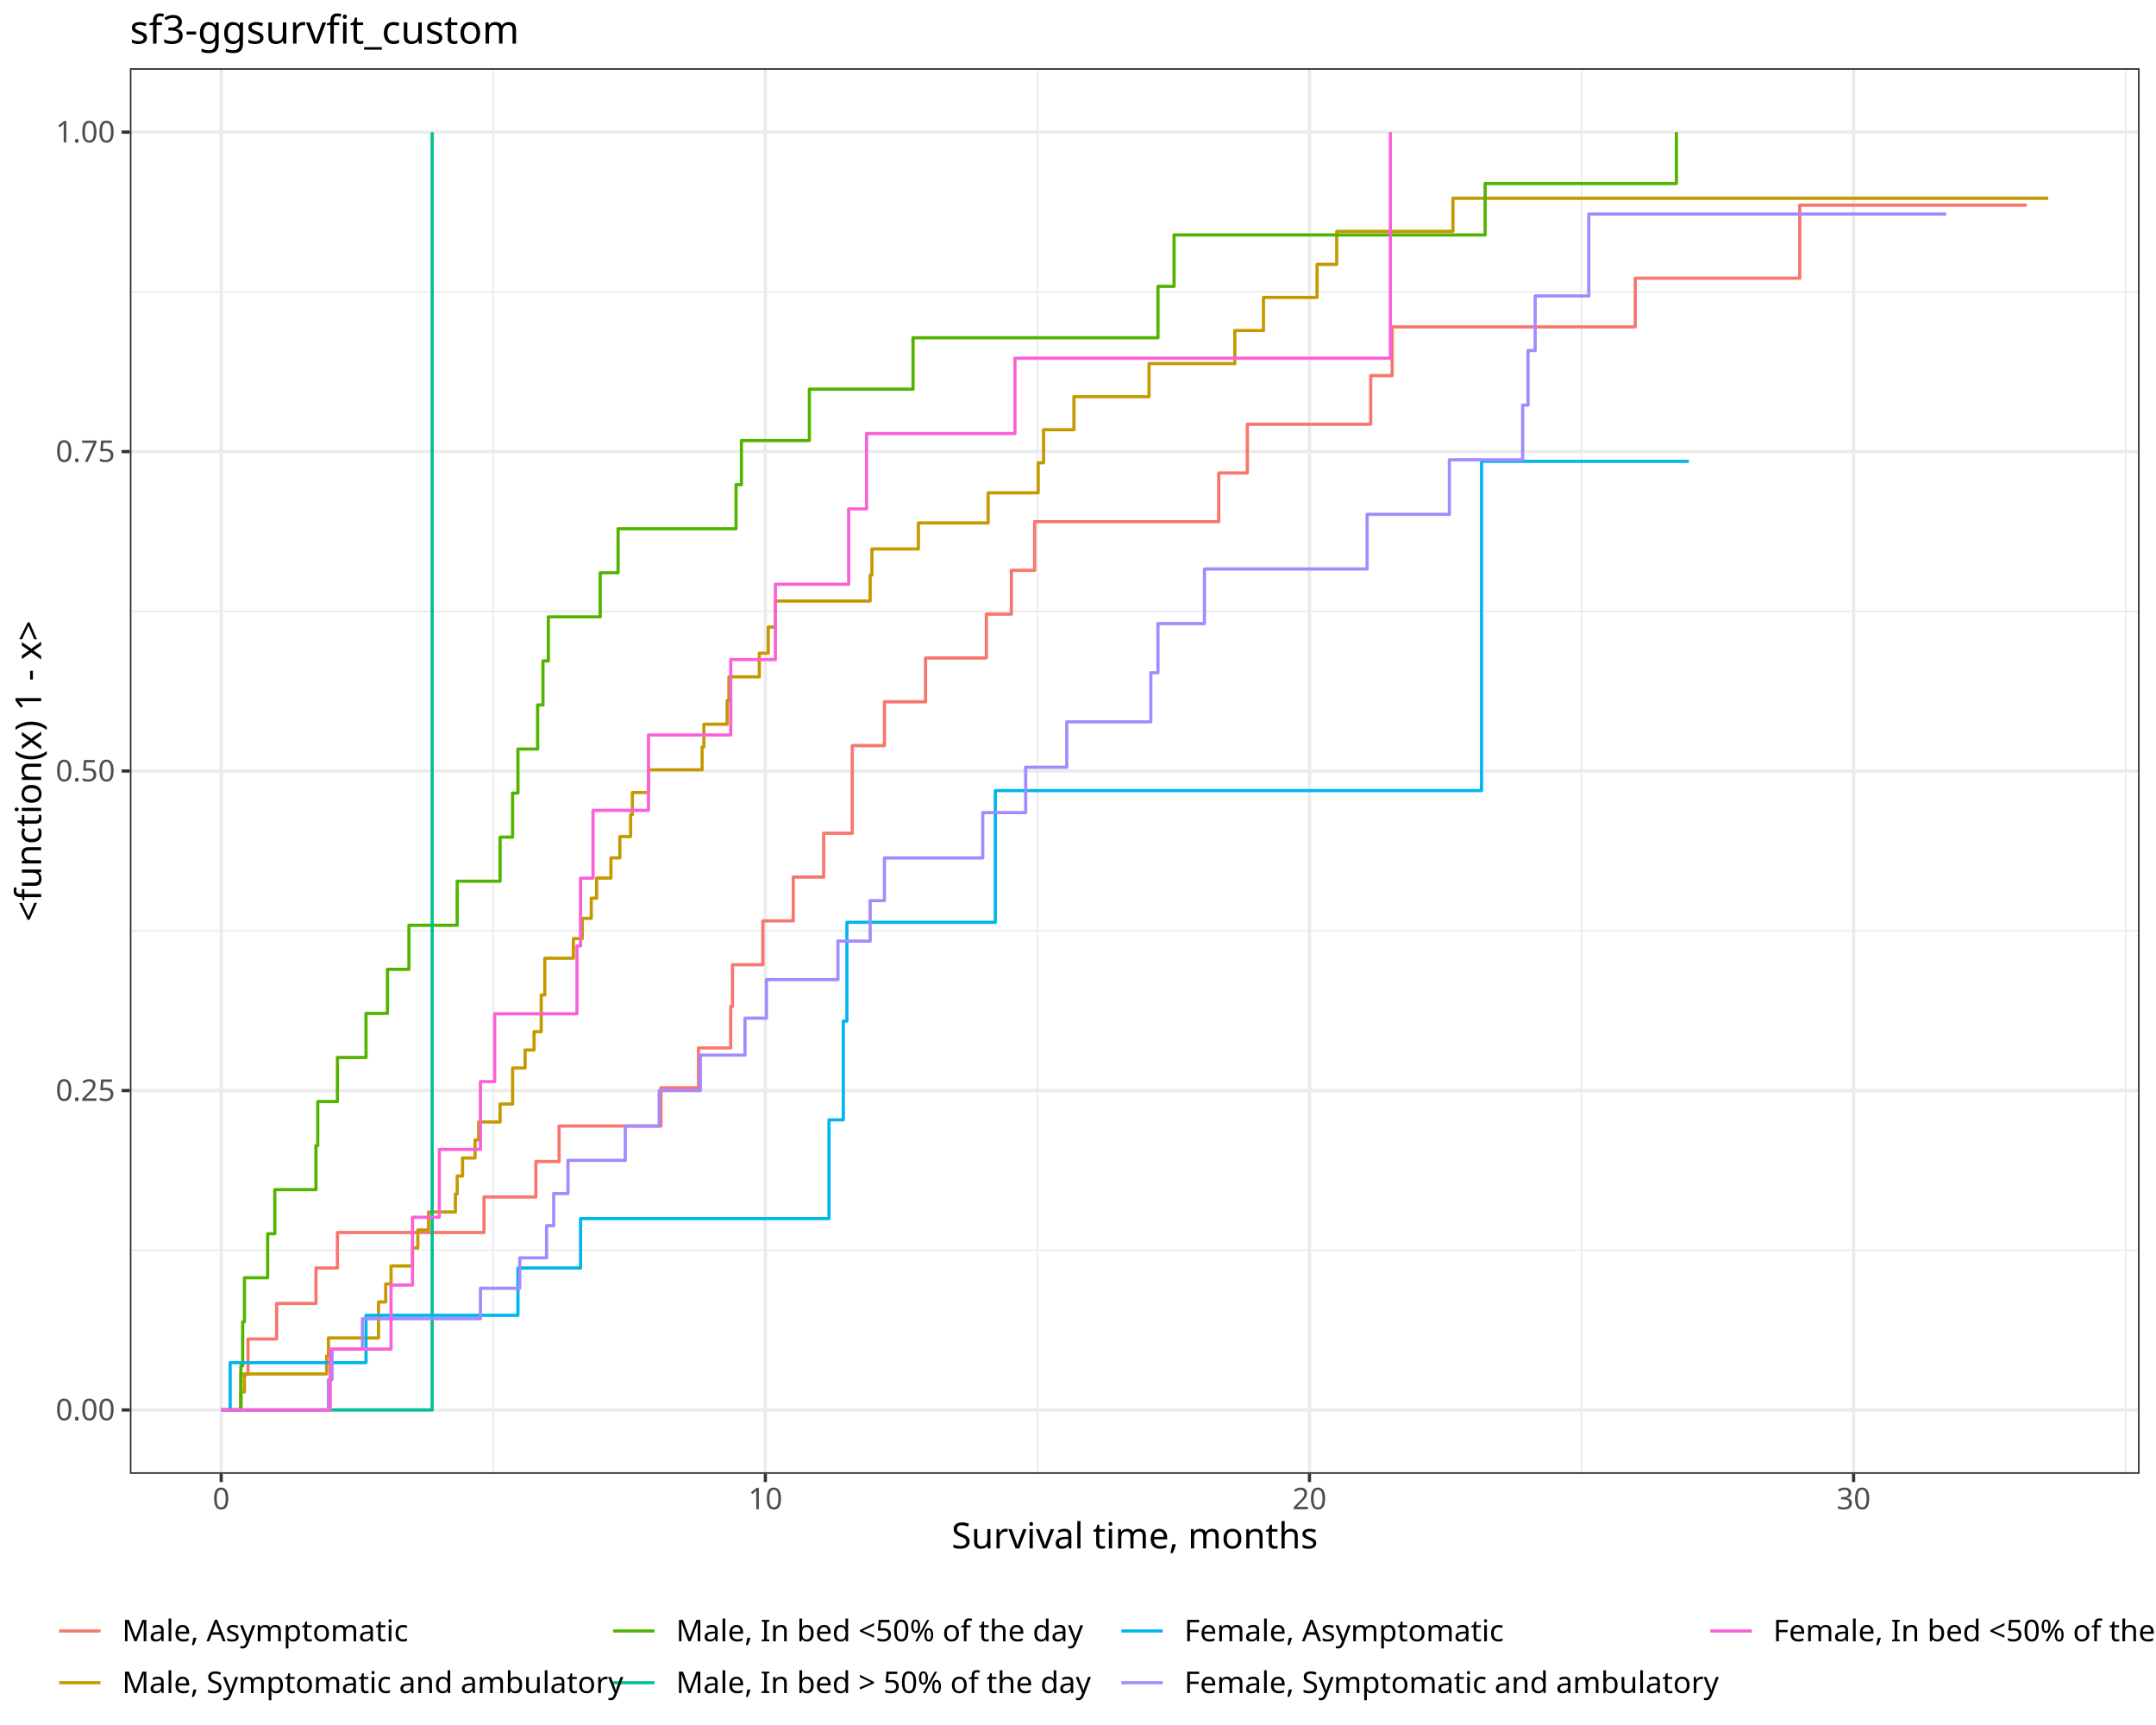
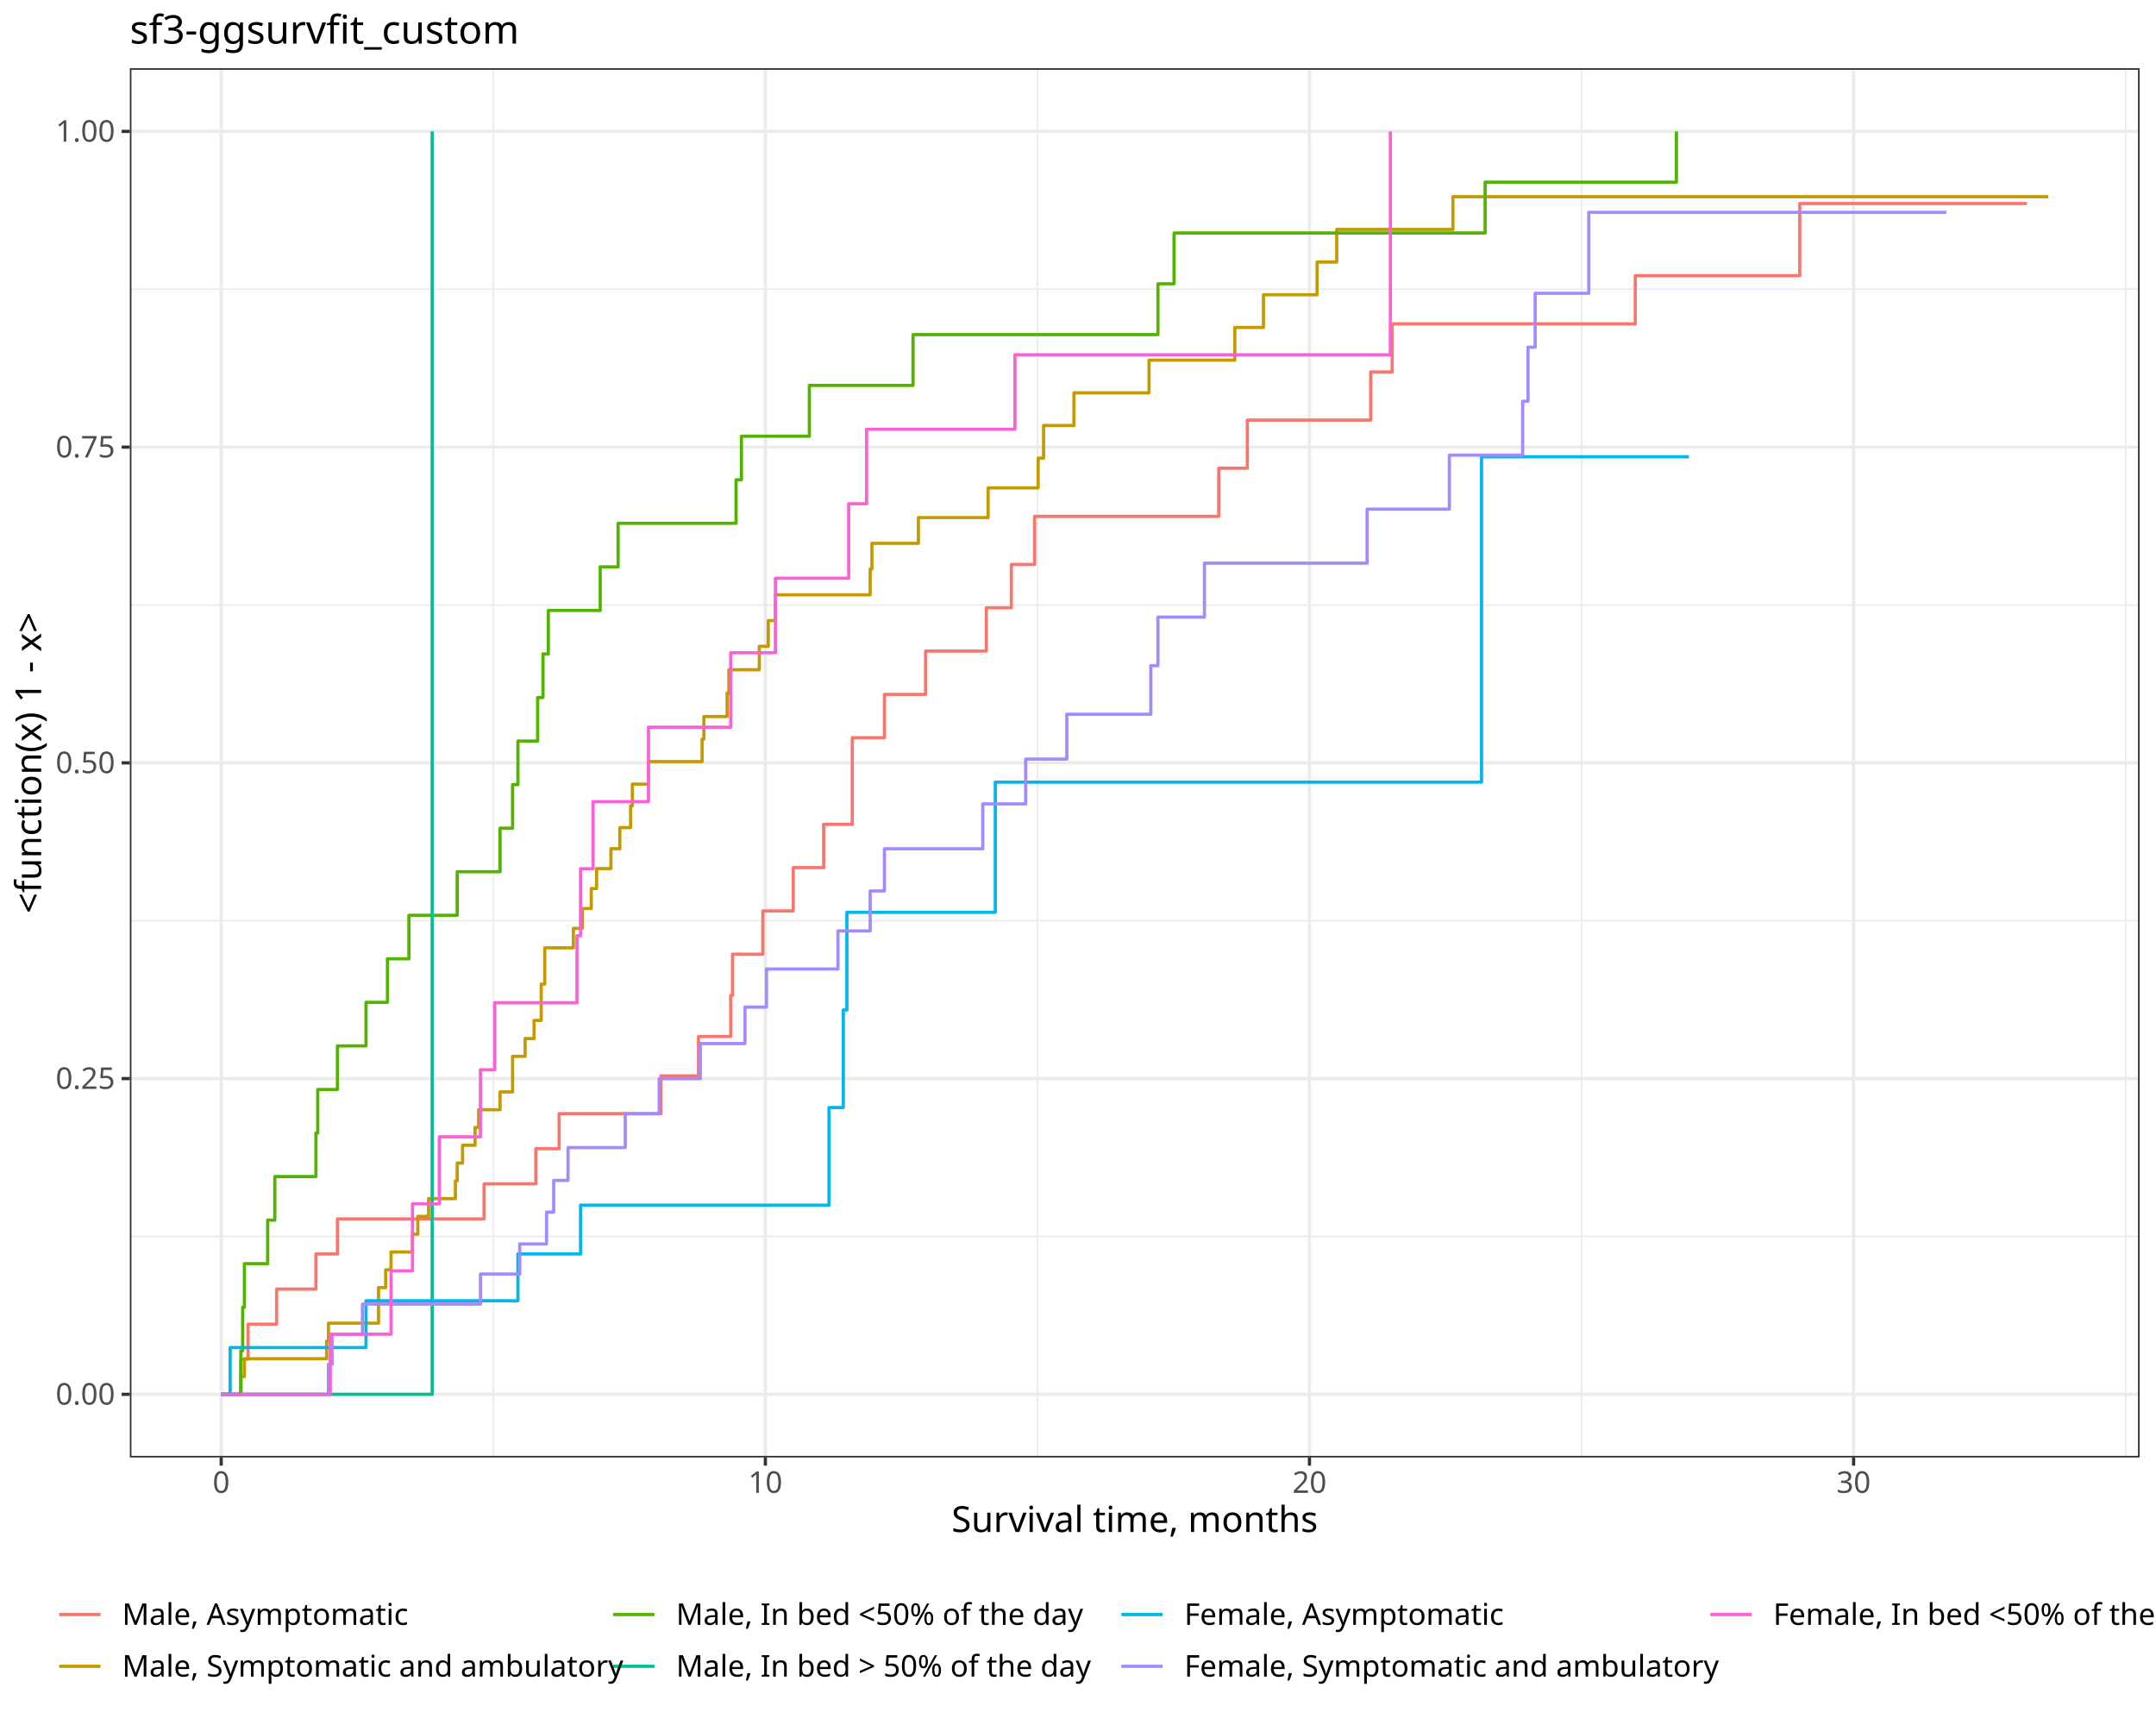
<svg xmlns="http://www.w3.org/2000/svg" class="svglite" data-engine-version="2.0" width="720.00pt" height="576.00pt" viewBox="0 0 720.00 576.00">
  <defs>
    <style type="text/css">
    .svglite line, .svglite polyline, .svglite polygon, .svglite path, .svglite rect, .svglite circle {
      fill: none;
      stroke: #000000;
      stroke-linecap: round;
      stroke-linejoin: round;
      stroke-miterlimit: 10.00;
    }
  </style>
  </defs>
  <rect width="100%" height="100%" style="stroke: none; fill: #FFFFFF;" />
  <defs>
    <clipPath id="cpMC4wMHw3MjAuMDB8MC4wMHw1NzYuMDA=">
      <rect x="0.00" y="0.00" width="720.00" height="576.00" />
    </clipPath>
  </defs>
  <g clip-path="url(#cpMC4wMHw3MjAuMDB8MC4wMHw1NzYuMDA=)">
    <rect x="0.00" y="0.00" width="720.00" height="576.00" style="stroke-width: 1.07; stroke: #FFFFFF; fill: #FFFFFF;" />
  </g>
  <defs>
-     <clipPath id="cpNDMuMzZ8NzE0LjUyfDIyLjc4fDQ5Mi4xNA==">
-       <rect x="43.36" y="22.78" width="671.16" height="469.36" />
+     <clipPath id="cpNDMuMzZ8NzE0LjUyfDIyLjc4fDQ4Ni42Ng==">
+       <rect x="43.36" y="22.78" width="671.16" height="463.88" />
    </clipPath>
  </defs>
-   <g clip-path="url(#cpNDMuMzZ8NzE0LjUyfDIyLjc4fDQ5Mi4xNA==)">
-     <rect x="43.36" y="22.78" width="671.16" height="469.36" style="stroke-width: 1.07; stroke: none; fill: #FFFFFF;" />
-     <polyline points="43.36,417.47 714.52,417.47 " style="stroke-width: 0.53; stroke: #EBEBEB; stroke-linecap: butt;" />
-     <polyline points="43.36,310.80 714.52,310.80 " style="stroke-width: 0.53; stroke: #EBEBEB; stroke-linecap: butt;" />
-     <polyline points="43.36,204.13 714.52,204.13 " style="stroke-width: 0.53; stroke: #EBEBEB; stroke-linecap: butt;" />
-     <polyline points="43.36,97.45 714.52,97.45 " style="stroke-width: 0.53; stroke: #EBEBEB; stroke-linecap: butt;" />
-     <polyline points="164.73,492.14 164.73,22.78 " style="stroke-width: 0.53; stroke: #EBEBEB; stroke-linecap: butt;" />
-     <polyline points="346.44,492.14 346.44,22.78 " style="stroke-width: 0.53; stroke: #EBEBEB; stroke-linecap: butt;" />
-     <polyline points="528.16,492.14 528.16,22.78 " style="stroke-width: 0.53; stroke: #EBEBEB; stroke-linecap: butt;" />
-     <polyline points="709.87,492.14 709.87,22.78 " style="stroke-width: 0.53; stroke: #EBEBEB; stroke-linecap: butt;" />
-     <polyline points="43.36,470.81 714.52,470.81 " style="stroke-width: 1.07; stroke: #EBEBEB; stroke-linecap: butt;" />
-     <polyline points="43.36,364.14 714.52,364.14 " style="stroke-width: 1.07; stroke: #EBEBEB; stroke-linecap: butt;" />
-     <polyline points="43.36,257.46 714.52,257.46 " style="stroke-width: 1.07; stroke: #EBEBEB; stroke-linecap: butt;" />
-     <polyline points="43.36,150.79 714.52,150.79 " style="stroke-width: 1.07; stroke: #EBEBEB; stroke-linecap: butt;" />
-     <polyline points="43.36,44.12 714.52,44.12 " style="stroke-width: 1.07; stroke: #EBEBEB; stroke-linecap: butt;" />
-     <polyline points="73.87,492.14 73.87,22.78 " style="stroke-width: 1.07; stroke: #EBEBEB; stroke-linecap: butt;" />
-     <polyline points="255.59,492.14 255.59,22.78 " style="stroke-width: 1.07; stroke: #EBEBEB; stroke-linecap: butt;" />
-     <polyline points="437.30,492.14 437.30,22.78 " style="stroke-width: 1.07; stroke: #EBEBEB; stroke-linecap: butt;" />
-     <polyline points="619.01,492.14 619.01,22.78 " style="stroke-width: 1.07; stroke: #EBEBEB; stroke-linecap: butt;" />
-     <polyline points="73.87,470.81 80.44,470.81 80.44,458.96 82.83,458.96 82.83,447.10 92.38,447.10 92.38,435.25 105.51,435.25 105.51,423.40 112.68,423.40 112.68,411.55 161.63,411.55 161.63,399.69 178.94,399.69 178.94,387.84 186.71,387.84 186.71,375.99 187.90,375.99 187.90,375.99 208.20,375.99 208.20,375.99 220.74,375.99 220.74,363.22 228.50,363.22 228.50,363.22 233.27,363.22 233.27,349.93 243.42,349.93 243.42,349.93 244.02,349.93 244.02,336.03 244.62,336.03 244.62,322.13 252.97,322.13 252.97,322.13 254.76,322.13 254.76,307.50 264.91,307.50 264.91,292.86 275.06,292.86 275.06,278.23 284.62,278.23 284.62,248.97 295.36,248.97 295.36,234.33 309.09,234.33 309.09,219.70 329.39,219.70 329.39,205.07 337.75,205.07 337.75,190.44 338.94,190.44 338.94,190.44 345.51,190.44 345.51,174.18 407.00,174.18 407.00,157.92 416.55,157.92 416.55,141.67 457.75,141.67 457.75,125.41 464.91,125.41 464.91,109.15 546.10,109.15 546.10,92.89 575.36,92.89 575.36,92.89 601.03,92.89 601.03,68.50 676.85,68.50 676.85,68.50 " style="stroke-width: 1.07; stroke: #F8766D; stroke-linecap: butt;" />
-     <polyline points="73.87,470.81 80.44,470.81 80.44,464.80 81.63,464.80 81.63,458.79 109.09,458.79 109.09,452.78 109.69,452.78 109.69,446.77 126.41,446.77 126.41,434.75 128.80,434.75 128.80,428.74 130.59,428.74 130.59,422.73 137.75,422.73 137.75,416.72 139.54,416.72 139.54,410.71 143.12,410.71 143.12,404.70 152.08,404.70 152.08,398.69 152.68,398.69 152.68,392.68 154.47,392.68 154.47,386.67 158.65,386.67 158.65,380.66 159.84,380.66 159.84,374.65 167.00,374.65 167.00,368.64 171.18,368.64 171.18,356.62 175.36,356.62 175.36,350.61 177.75,350.61 177.75,350.61 178.35,350.61 178.35,344.48 180.74,344.48 180.74,332.22 181.93,332.22 181.93,319.96 184.32,319.96 184.32,319.96 186.11,319.96 186.11,319.96 190.88,319.96 190.88,319.96 191.48,319.96 191.48,313.40 194.47,313.40 194.47,306.66 197.45,306.66 197.45,299.93 199.24,299.93 199.24,293.20 204.02,293.20 204.02,286.47 205.81,286.47 205.81,286.47 206.41,286.47 206.41,286.47 207.00,286.47 207.00,279.34 208.20,279.34 208.20,279.34 210.59,279.34 210.59,271.99 211.18,271.99 211.18,264.64 215.36,264.64 215.36,264.64 216.56,264.64 216.56,257.04 234.47,257.04 234.47,249.43 235.06,249.43 235.06,241.83 240.44,241.83 240.44,241.83 242.82,241.83 242.82,233.92 243.42,233.92 243.42,226.01 253.57,226.01 253.57,218.10 254.76,218.10 254.76,218.10 256.56,218.10 256.56,209.40 258.94,209.40 258.94,200.70 290.59,200.70 290.59,192.00 291.18,192.00 291.18,183.31 306.70,183.31 306.70,174.61 315.06,174.61 315.06,174.61 320.44,174.61 320.44,174.61 329.99,174.61 329.99,164.57 346.70,164.57 346.70,154.53 347.30,154.53 347.30,154.53 348.50,154.53 348.50,143.49 358.64,143.49 358.64,132.45 383.72,132.45 383.72,121.41 412.37,121.41 412.37,110.37 421.93,110.37 421.93,99.32 439.84,99.32 439.84,88.28 446.40,88.28 446.40,77.24 485.21,77.24 485.21,66.20 555.06,66.20 555.06,66.20 684.01,66.20 684.01,66.20 " style="stroke-width: 1.07; stroke: #C49A00; stroke-linecap: butt;" />
-     <polyline points="73.87,470.81 80.44,470.81 80.44,456.10 81.04,456.10 81.04,441.38 81.63,441.38 81.63,426.67 89.39,426.67 89.39,411.95 91.78,411.95 91.78,397.24 105.51,397.24 105.51,382.53 106.11,382.53 106.11,367.81 112.68,367.81 112.68,353.10 122.23,353.10 122.23,338.39 129.39,338.39 129.39,323.67 136.56,323.67 136.56,308.96 152.68,308.96 152.68,294.25 167.00,294.25 167.00,279.53 171.18,279.53 171.18,264.82 172.97,264.82 172.97,250.11 179.54,250.11 179.54,235.39 181.33,235.39 181.33,220.68 183.12,220.68 183.12,205.97 200.44,205.97 200.44,191.25 206.41,191.25 206.41,176.54 245.81,176.54 245.81,161.83 247.60,161.83 247.60,147.11 248.20,147.11 248.20,147.11 270.29,147.11 270.29,129.95 304.91,129.95 304.91,112.78 386.70,112.78 386.70,95.62 392.08,95.62 392.08,78.45 495.96,78.45 495.96,61.28 559.84,61.28 559.84,44.12 " style="stroke-width: 1.07; stroke: #53B400; stroke-linecap: butt;" />
-     <polyline points="73.87,470.81 144.32,470.81 144.32,44.12 " style="stroke-width: 1.07; stroke: #00C094; stroke-linecap: butt;" />
-     <polyline points="73.87,470.81 76.86,470.81 76.86,455.01 122.23,455.01 122.23,439.20 172.97,439.20 172.97,423.40 178.35,423.40 178.35,423.40 193.87,423.40 193.87,406.91 194.47,406.91 194.47,406.91 207.60,406.91 207.60,406.91 214.17,406.91 214.17,406.91 217.15,406.91 217.15,406.91 224.32,406.91 224.32,406.91 232.68,406.91 232.68,406.91 234.47,406.91 234.47,406.91 238.65,406.91 238.65,406.91 248.20,406.91 248.20,406.91 261.93,406.91 261.93,406.91 272.08,406.91 272.08,406.91 276.85,406.91 276.85,373.93 281.63,373.93 281.63,340.95 282.82,340.95 282.82,307.97 301.93,307.97 301.93,307.97 303.12,307.97 303.12,307.97 332.38,307.97 332.38,263.99 398.05,263.99 398.05,263.99 407.60,263.99 407.60,263.99 424.91,263.99 424.91,263.99 494.76,263.99 494.76,154.05 564.01,154.05 564.01,154.05 " style="stroke-width: 1.07; stroke: #00B6EB; stroke-linecap: butt;" />
-     <polyline points="73.87,470.81 109.69,470.81 109.69,460.65 110.89,460.65 110.89,450.49 121.04,450.49 121.04,440.33 160.44,440.33 160.44,430.17 173.57,430.17 173.57,420.01 177.15,420.01 177.15,420.01 179.54,420.01 179.54,420.01 182.53,420.01 182.53,409.27 184.91,409.27 184.91,398.53 188.50,398.53 188.50,398.53 189.69,398.53 189.69,387.46 195.06,387.46 195.06,387.46 208.80,387.46 208.80,376.01 218.94,376.01 218.94,376.01 220.14,376.01 220.14,364.16 233.87,364.16 233.87,352.31 236.26,352.31 236.26,352.31 248.79,352.31 248.79,339.98 250.59,339.98 250.59,339.98 255.96,339.98 255.96,327.11 279.84,327.11 279.84,314.25 286.41,314.25 286.41,314.25 290.59,314.25 290.59,300.74 291.18,300.74 291.18,300.74 295.36,300.74 295.36,286.49 298.35,286.49 298.35,286.49 328.20,286.49 328.20,271.34 342.52,271.34 342.52,256.19 356.26,256.19 356.26,241.04 378.94,241.04 378.94,241.04 384.32,241.04 384.32,224.63 386.70,224.63 386.70,208.22 389.69,208.22 389.69,208.22 402.23,208.22 402.23,189.99 456.55,189.99 456.55,171.75 484.02,171.75 484.02,153.52 508.49,153.52 508.49,135.29 510.28,135.29 510.28,117.05 512.67,117.05 512.67,98.82 515.66,98.82 515.66,98.82 530.58,98.82 530.58,71.47 649.98,71.47 649.98,71.47 " style="stroke-width: 1.07; stroke: #A58AFF; stroke-linecap: butt;" />
-     <polyline points="73.87,470.81 110.29,470.81 110.29,450.49 128.80,450.49 128.80,450.49 130.59,450.49 130.59,429.10 136.56,429.10 136.56,429.10 137.75,429.10 137.75,406.46 146.71,406.46 146.71,383.81 160.44,383.81 160.44,361.16 165.21,361.16 165.21,338.52 192.68,338.52 192.68,315.87 193.87,315.87 193.87,293.23 198.05,293.23 198.05,270.58 199.84,270.58 199.84,270.58 216.56,270.58 216.56,245.42 244.02,245.42 244.02,220.25 258.94,220.25 258.94,195.09 283.42,195.09 283.42,169.93 289.39,169.93 289.39,144.77 338.94,144.77 338.94,119.61 378.94,119.61 378.94,119.61 402.82,119.61 402.82,119.61 464.31,119.61 464.31,44.12 " style="stroke-width: 1.07; stroke: #FB61D7; stroke-linecap: butt;" />
-     <rect x="43.36" y="22.78" width="671.16" height="469.36" style="stroke-width: 1.07; stroke: #333333;" />
+   <g clip-path="url(#cpNDMuMzZ8NzE0LjUyfDIyLjc4fDQ4Ni42Ng==)">
+     <rect x="43.36" y="22.78" width="671.16" height="463.88" style="stroke-width: 1.07; stroke: none; fill: #FFFFFF;" />
+     <polyline points="43.36,412.86 714.52,412.86 " style="stroke-width: 0.53; stroke: #EBEBEB; stroke-linecap: butt;" />
+     <polyline points="43.36,307.44 714.52,307.44 " style="stroke-width: 0.53; stroke: #EBEBEB; stroke-linecap: butt;" />
+     <polyline points="43.36,202.01 714.52,202.01 " style="stroke-width: 0.53; stroke: #EBEBEB; stroke-linecap: butt;" />
+     <polyline points="43.36,96.58 714.52,96.58 " style="stroke-width: 0.53; stroke: #EBEBEB; stroke-linecap: butt;" />
+     <polyline points="164.73,486.66 164.73,22.78 " style="stroke-width: 0.53; stroke: #EBEBEB; stroke-linecap: butt;" />
+     <polyline points="346.44,486.66 346.44,22.78 " style="stroke-width: 0.53; stroke: #EBEBEB; stroke-linecap: butt;" />
+     <polyline points="528.16,486.66 528.16,22.78 " style="stroke-width: 0.53; stroke: #EBEBEB; stroke-linecap: butt;" />
+     <polyline points="709.87,486.66 709.87,22.78 " style="stroke-width: 0.53; stroke: #EBEBEB; stroke-linecap: butt;" />
+     <polyline points="43.36,465.58 714.52,465.58 " style="stroke-width: 1.07; stroke: #EBEBEB; stroke-linecap: butt;" />
+     <polyline points="43.36,360.15 714.52,360.15 " style="stroke-width: 1.07; stroke: #EBEBEB; stroke-linecap: butt;" />
+     <polyline points="43.36,254.72 714.52,254.72 " style="stroke-width: 1.07; stroke: #EBEBEB; stroke-linecap: butt;" />
+     <polyline points="43.36,149.30 714.52,149.30 " style="stroke-width: 1.07; stroke: #EBEBEB; stroke-linecap: butt;" />
+     <polyline points="43.36,43.87 714.52,43.87 " style="stroke-width: 1.07; stroke: #EBEBEB; stroke-linecap: butt;" />
+     <polyline points="73.87,486.66 73.87,22.78 " style="stroke-width: 1.07; stroke: #EBEBEB; stroke-linecap: butt;" />
+     <polyline points="255.59,486.66 255.59,22.78 " style="stroke-width: 1.07; stroke: #EBEBEB; stroke-linecap: butt;" />
+     <polyline points="437.30,486.66 437.30,22.78 " style="stroke-width: 1.07; stroke: #EBEBEB; stroke-linecap: butt;" />
+     <polyline points="619.01,486.66 619.01,22.78 " style="stroke-width: 1.07; stroke: #EBEBEB; stroke-linecap: butt;" />
+     <polyline points="73.87,465.58 80.44,465.58 80.44,453.86 82.83,453.86 82.83,442.15 92.38,442.15 92.38,430.44 105.51,430.44 105.51,418.72 112.68,418.72 112.68,407.01 161.63,407.01 161.63,395.29 178.94,395.29 178.94,383.58 186.71,383.58 186.71,371.87 187.90,371.87 187.90,371.87 208.20,371.87 208.20,371.87 220.74,371.87 220.74,359.25 228.50,359.25 228.50,359.25 233.27,359.25 233.27,346.11 243.42,346.11 243.42,346.11 244.02,346.11 244.02,332.37 244.62,332.37 244.62,318.63 252.97,318.63 252.97,318.63 254.76,318.63 254.76,304.17 264.91,304.17 264.91,289.71 275.06,289.71 275.06,275.25 284.62,275.25 284.62,246.33 295.36,246.33 295.36,231.87 309.09,231.87 309.09,217.40 329.39,217.40 329.39,202.94 337.75,202.94 337.75,188.48 338.94,188.48 338.94,188.48 345.51,188.48 345.51,172.41 407.00,172.41 407.00,156.35 416.55,156.35 416.55,140.28 457.75,140.28 457.75,124.21 464.91,124.21 464.91,108.14 546.10,108.14 546.10,92.07 575.36,92.07 575.36,92.07 601.03,92.07 601.03,67.97 676.85,67.97 676.85,67.97 " style="stroke-width: 1.07; stroke: #F8766D; stroke-linecap: butt;" />
+     <polyline points="73.87,465.58 80.44,465.58 80.44,459.64 81.63,459.64 81.63,453.70 109.09,453.70 109.09,447.76 109.69,447.76 109.69,441.82 126.41,441.82 126.41,429.94 128.80,429.94 128.80,424.00 130.59,424.00 130.59,418.06 137.75,418.06 137.75,412.12 139.54,412.12 139.54,406.18 143.12,406.18 143.12,400.24 152.08,400.24 152.08,394.30 152.68,394.30 152.68,388.36 154.47,388.36 154.47,382.42 158.65,382.42 158.65,376.48 159.84,376.48 159.84,370.55 167.00,370.55 167.00,364.61 171.18,364.61 171.18,352.73 175.36,352.73 175.36,346.79 177.75,346.79 177.75,346.79 178.35,346.79 178.35,340.73 180.74,340.73 180.74,328.61 181.93,328.61 181.93,316.50 184.32,316.50 184.32,316.50 186.11,316.50 186.11,316.50 190.88,316.50 190.88,316.50 191.48,316.50 191.48,310.00 194.47,310.00 194.47,303.35 197.45,303.35 197.45,296.70 199.24,296.70 199.24,290.04 204.02,290.04 204.02,283.39 205.81,283.39 205.81,283.39 206.41,283.39 206.41,283.39 207.00,283.39 207.00,276.35 208.20,276.35 208.20,276.35 210.59,276.35 210.59,269.08 211.18,269.08 211.18,261.82 215.36,261.82 215.36,261.82 216.56,261.82 216.56,254.30 234.47,254.30 234.47,246.79 235.06,246.79 235.06,239.27 240.44,239.27 240.44,239.27 242.82,239.27 242.82,231.45 243.42,231.45 243.42,223.64 253.57,223.64 253.57,215.82 254.76,215.82 254.76,215.82 256.56,215.82 256.56,207.22 258.94,207.22 258.94,198.63 290.59,198.63 290.59,190.03 291.18,190.03 291.18,181.43 306.70,181.43 306.70,172.83 315.06,172.83 315.06,172.83 320.44,172.83 320.44,172.83 329.99,172.83 329.99,162.91 346.70,162.91 346.70,152.99 347.30,152.99 347.30,152.99 348.50,152.99 348.50,142.08 358.64,142.08 358.64,131.17 383.72,131.17 383.72,120.26 412.37,120.26 412.37,109.34 421.93,109.34 421.93,98.43 439.84,98.43 439.84,87.52 446.40,87.52 446.40,76.61 485.21,76.61 485.21,65.69 555.06,65.69 555.06,65.69 684.01,65.69 684.01,65.69 " style="stroke-width: 1.07; stroke: #C49A00; stroke-linecap: butt;" />
+     <polyline points="73.87,465.58 80.44,465.58 80.44,451.04 81.04,451.04 81.04,436.50 81.63,436.50 81.63,421.95 89.39,421.95 89.39,407.41 91.78,407.41 91.78,392.87 105.51,392.87 105.51,378.33 106.11,378.33 106.11,363.79 112.68,363.79 112.68,349.24 122.23,349.24 122.23,334.70 129.39,334.70 129.39,320.16 136.56,320.16 136.56,305.62 152.68,305.62 152.68,291.08 167.00,291.08 167.00,276.54 171.18,276.54 171.18,261.99 172.97,261.99 172.97,247.45 179.54,247.45 179.54,232.91 181.33,232.91 181.33,218.37 183.12,218.37 183.12,203.83 200.44,203.83 200.44,189.29 206.41,189.29 206.41,174.74 245.81,174.74 245.81,160.20 247.60,160.20 247.60,145.66 248.20,145.66 248.20,145.66 270.29,145.66 270.29,128.70 304.91,128.70 304.91,111.73 386.70,111.73 386.70,94.76 392.08,94.76 392.08,77.80 495.96,77.80 495.96,60.83 559.84,60.83 559.84,43.87 " style="stroke-width: 1.07; stroke: #53B400; stroke-linecap: butt;" />
+     <polyline points="73.87,465.58 144.32,465.58 144.32,43.87 " style="stroke-width: 1.07; stroke: #00C094; stroke-linecap: butt;" />
+     <polyline points="73.87,465.58 76.86,465.58 76.86,449.96 122.23,449.96 122.23,434.34 172.97,434.34 172.97,418.72 178.35,418.72 178.35,418.72 193.87,418.72 193.87,402.42 194.47,402.42 194.47,402.42 207.60,402.42 207.60,402.42 214.17,402.42 214.17,402.42 217.15,402.42 217.15,402.42 224.32,402.42 224.32,402.42 232.68,402.42 232.68,402.42 234.47,402.42 234.47,402.42 238.65,402.42 238.65,402.42 248.20,402.42 248.20,402.42 261.93,402.42 261.93,402.42 272.08,402.42 272.08,402.42 276.85,402.42 276.85,369.83 281.63,369.83 281.63,337.23 282.82,337.23 282.82,304.64 301.93,304.64 301.93,304.64 303.12,304.64 303.12,304.64 332.38,304.64 332.38,261.17 398.05,261.17 398.05,261.17 407.60,261.17 407.60,261.17 424.91,261.17 424.91,261.17 494.76,261.17 494.76,152.52 564.01,152.52 564.01,152.52 " style="stroke-width: 1.07; stroke: #00B6EB; stroke-linecap: butt;" />
+     <polyline points="73.87,465.58 109.69,465.58 109.69,455.54 110.89,455.54 110.89,445.50 121.04,445.50 121.04,435.46 160.44,435.46 160.44,425.42 173.57,425.42 173.57,415.37 177.15,415.37 177.15,415.37 179.54,415.37 179.54,415.37 182.53,415.37 182.53,404.76 184.91,404.76 184.91,394.15 188.50,394.15 188.50,394.15 189.69,394.15 189.69,383.20 195.06,383.20 195.06,383.20 208.80,383.20 208.80,371.89 218.94,371.89 218.94,371.89 220.14,371.89 220.14,360.17 233.87,360.17 233.87,348.46 236.26,348.46 236.26,348.46 248.79,348.46 248.79,336.28 250.59,336.28 250.59,336.28 255.96,336.28 255.96,323.56 279.84,323.56 279.84,310.85 286.41,310.85 286.41,310.85 290.59,310.85 290.59,297.50 291.18,297.50 291.18,297.50 295.36,297.50 295.36,283.41 298.35,283.41 298.35,283.41 328.20,283.41 328.20,268.44 342.52,268.44 342.52,253.47 356.26,253.47 356.26,238.50 378.94,238.50 378.94,238.50 384.32,238.50 384.32,222.28 386.70,222.28 386.70,206.06 389.69,206.06 389.69,206.06 402.23,206.06 402.23,188.04 456.55,188.04 456.55,170.02 484.02,170.02 484.02,151.99 508.49,151.99 508.49,133.97 510.28,133.97 510.28,115.95 512.67,115.95 512.67,97.93 515.66,97.93 515.66,97.93 530.58,97.93 530.58,70.90 649.98,70.90 649.98,70.90 " style="stroke-width: 1.07; stroke: #A58AFF; stroke-linecap: butt;" />
+     <polyline points="73.87,465.58 110.29,465.58 110.29,445.50 128.80,445.50 128.80,445.50 130.59,445.50 130.59,424.36 136.56,424.36 136.56,424.36 137.75,424.36 137.75,401.98 146.71,401.98 146.71,379.60 160.44,379.60 160.44,357.21 165.21,357.21 165.21,334.83 192.68,334.83 192.68,312.45 193.87,312.45 193.87,290.07 198.05,290.07 198.05,267.69 199.84,267.69 199.84,267.69 216.56,267.69 216.56,242.82 244.02,242.82 244.02,217.95 258.94,217.95 258.94,193.08 283.42,193.08 283.42,168.21 289.39,168.21 289.39,143.34 338.94,143.34 338.94,118.47 378.94,118.47 378.94,118.47 402.82,118.47 402.82,118.47 464.31,118.47 464.31,43.87 " style="stroke-width: 1.07; stroke: #FB61D7; stroke-linecap: butt;" />
+     <rect x="43.36" y="22.78" width="671.16" height="463.88" style="stroke-width: 1.07; stroke: #333333;" />
  </g>
  <g clip-path="url(#cpMC4wMHw3MjAuMDB8MC4wMHw1NzYuMDA=)">
-     <text x="38.43" y="474.25" text-anchor="end" style="font-size: 10.00px; fill: #4D4D4D; font-family: sans;" textLength="19.46px" lengthAdjust="spacingAndGlyphs">0.00</text>
-     <text x="38.43" y="367.58" text-anchor="end" style="font-size: 10.00px; fill: #4D4D4D; font-family: sans;" textLength="19.46px" lengthAdjust="spacingAndGlyphs">0.25</text>
-     <text x="38.43" y="260.90" text-anchor="end" style="font-size: 10.00px; fill: #4D4D4D; font-family: sans;" textLength="19.46px" lengthAdjust="spacingAndGlyphs">0.50</text>
-     <text x="38.43" y="154.23" text-anchor="end" style="font-size: 10.00px; fill: #4D4D4D; font-family: sans;" textLength="19.46px" lengthAdjust="spacingAndGlyphs">0.75</text>
-     <text x="38.43" y="47.56" text-anchor="end" style="font-size: 10.00px; fill: #4D4D4D; font-family: sans;" textLength="19.46px" lengthAdjust="spacingAndGlyphs">1.00</text>
-     <polyline points="40.62,470.81 43.36,470.81 " style="stroke-width: 1.07; stroke: #333333; stroke-linecap: butt;" />
-     <polyline points="40.62,364.14 43.36,364.14 " style="stroke-width: 1.07; stroke: #333333; stroke-linecap: butt;" />
-     <polyline points="40.62,257.46 43.36,257.46 " style="stroke-width: 1.07; stroke: #333333; stroke-linecap: butt;" />
-     <polyline points="40.62,150.79 43.36,150.79 " style="stroke-width: 1.07; stroke: #333333; stroke-linecap: butt;" />
-     <polyline points="40.62,44.12 43.36,44.12 " style="stroke-width: 1.07; stroke: #333333; stroke-linecap: butt;" />
-     <polyline points="73.87,494.88 73.87,492.14 " style="stroke-width: 1.07; stroke: #333333; stroke-linecap: butt;" />
-     <polyline points="255.59,494.88 255.59,492.14 " style="stroke-width: 1.07; stroke: #333333; stroke-linecap: butt;" />
-     <polyline points="437.30,494.88 437.30,492.14 " style="stroke-width: 1.07; stroke: #333333; stroke-linecap: butt;" />
-     <polyline points="619.01,494.88 619.01,492.14 " style="stroke-width: 1.07; stroke: #333333; stroke-linecap: butt;" />
-     <text x="73.87" y="503.96" text-anchor="middle" style="font-size: 10.00px; fill: #4D4D4D; font-family: sans;" textLength="5.56px" lengthAdjust="spacingAndGlyphs">0</text>
-     <text x="255.59" y="503.96" text-anchor="middle" style="font-size: 10.00px; fill: #4D4D4D; font-family: sans;" textLength="11.12px" lengthAdjust="spacingAndGlyphs">10</text>
-     <text x="437.30" y="503.96" text-anchor="middle" style="font-size: 10.00px; fill: #4D4D4D; font-family: sans;" textLength="11.12px" lengthAdjust="spacingAndGlyphs">20</text>
-     <text x="619.01" y="503.96" text-anchor="middle" style="font-size: 10.00px; fill: #4D4D4D; font-family: sans;" textLength="11.12px" lengthAdjust="spacingAndGlyphs">30</text>
-     <text x="378.94" y="517.03" text-anchor="middle" style="font-size: 12.00px; font-family: sans;" textLength="114.72px" lengthAdjust="spacingAndGlyphs">Survival time, months</text>
-     <text transform="translate(13.74,257.46) rotate(-90)" text-anchor="middle" style="font-size: 12.00px; font-family: sans;" textLength="96.73px" lengthAdjust="spacingAndGlyphs">&lt;function(x) 1 - x&gt;</text>
-     <rect x="7.06" y="530.48" width="743.76" height="45.52" style="stroke-width: 1.07; stroke: none; fill: #FFFFFF;" />
-     <rect x="18.02" y="535.96" width="17.28" height="17.28" style="stroke-width: 1.07; stroke: none; fill: #FFFFFF;" />
-     <line x1="19.75" y1="544.60" x2="33.57" y2="544.60" style="stroke-width: 1.07; stroke: #F8766D; stroke-linecap: butt;" />
-     <rect x="18.02" y="553.24" width="17.28" height="17.28" style="stroke-width: 1.07; stroke: none; fill: #FFFFFF;" />
-     <line x1="19.75" y1="561.88" x2="33.57" y2="561.88" style="stroke-width: 1.07; stroke: #C49A00; stroke-linecap: butt;" />
-     <rect x="203.02" y="535.96" width="17.28" height="17.28" style="stroke-width: 1.07; stroke: none; fill: #FFFFFF;" />
-     <line x1="204.75" y1="544.60" x2="218.57" y2="544.60" style="stroke-width: 1.07; stroke: #53B400; stroke-linecap: butt;" />
-     <rect x="203.02" y="553.24" width="17.28" height="17.28" style="stroke-width: 1.07; stroke: none; fill: #FFFFFF;" />
-     <line x1="204.75" y1="561.88" x2="218.57" y2="561.88" style="stroke-width: 1.07; stroke: #00C094; stroke-linecap: butt;" />
-     <rect x="372.75" y="535.96" width="17.28" height="17.28" style="stroke-width: 1.07; stroke: none; fill: #FFFFFF;" />
-     <line x1="374.48" y1="544.60" x2="388.30" y2="544.60" style="stroke-width: 1.07; stroke: #00B6EB; stroke-linecap: butt;" />
-     <rect x="372.75" y="553.24" width="17.28" height="17.28" style="stroke-width: 1.07; stroke: none; fill: #FFFFFF;" />
-     <line x1="374.48" y1="561.88" x2="388.30" y2="561.88" style="stroke-width: 1.07; stroke: #A58AFF; stroke-linecap: butt;" />
-     <rect x="569.42" y="535.96" width="17.28" height="17.28" style="stroke-width: 1.07; stroke: none; fill: #FFFFFF;" />
-     <line x1="571.15" y1="544.60" x2="584.97" y2="544.60" style="stroke-width: 1.07; stroke: #FB61D7; stroke-linecap: butt;" />
-     <text x="40.78" y="548.04" style="font-size: 10.00px; font-family: sans;" textLength="128.94px" lengthAdjust="spacingAndGlyphs">Male, Asymptomatic              </text>
-     <text x="40.78" y="565.32" style="font-size: 10.00px; font-family: sans;" textLength="156.76px" lengthAdjust="spacingAndGlyphs">Male, Symptomatic and ambulatory</text>
-     <text x="225.78" y="548.04" style="font-size: 10.00px; font-family: sans;" textLength="141.49px" lengthAdjust="spacingAndGlyphs">Male, In bed &lt;50% of the day    </text>
-     <text x="225.78" y="565.32" style="font-size: 10.00px; font-family: sans;" textLength="141.49px" lengthAdjust="spacingAndGlyphs">Male, In bed &gt; 50% of the day   </text>
-     <text x="395.51" y="548.04" style="font-size: 10.00px; font-family: sans;" textLength="140.61px" lengthAdjust="spacingAndGlyphs">Female, Asymptomatic              </text>
-     <text x="395.51" y="565.32" style="font-size: 10.00px; font-family: sans;" textLength="168.43px" lengthAdjust="spacingAndGlyphs">Female, Symptomatic and ambulatory</text>
-     <text x="592.18" y="548.04" style="font-size: 10.00px; font-family: sans;" textLength="153.16px" lengthAdjust="spacingAndGlyphs">Female, In bed &lt;50% of the day    </text>
+     <text x="38.43" y="469.02" text-anchor="end" style="font-size: 10.00px; fill: #4D4D4D; font-family: sans;" textLength="19.46px" lengthAdjust="spacingAndGlyphs">0.00</text>
+     <text x="38.43" y="363.59" text-anchor="end" style="font-size: 10.00px; fill: #4D4D4D; font-family: sans;" textLength="19.46px" lengthAdjust="spacingAndGlyphs">0.25</text>
+     <text x="38.43" y="258.16" text-anchor="end" style="font-size: 10.00px; fill: #4D4D4D; font-family: sans;" textLength="19.46px" lengthAdjust="spacingAndGlyphs">0.50</text>
+     <text x="38.43" y="152.74" text-anchor="end" style="font-size: 10.00px; fill: #4D4D4D; font-family: sans;" textLength="19.46px" lengthAdjust="spacingAndGlyphs">0.75</text>
+     <text x="38.43" y="47.31" text-anchor="end" style="font-size: 10.00px; fill: #4D4D4D; font-family: sans;" textLength="19.46px" lengthAdjust="spacingAndGlyphs">1.00</text>
+     <polyline points="40.62,465.58 43.36,465.58 " style="stroke-width: 1.07; stroke: #333333; stroke-linecap: butt;" />
+     <polyline points="40.62,360.15 43.36,360.15 " style="stroke-width: 1.07; stroke: #333333; stroke-linecap: butt;" />
+     <polyline points="40.62,254.72 43.36,254.72 " style="stroke-width: 1.07; stroke: #333333; stroke-linecap: butt;" />
+     <polyline points="40.62,149.30 43.36,149.30 " style="stroke-width: 1.07; stroke: #333333; stroke-linecap: butt;" />
+     <polyline points="40.62,43.87 43.36,43.87 " style="stroke-width: 1.07; stroke: #333333; stroke-linecap: butt;" />
+     <polyline points="73.87,489.40 73.87,486.66 " style="stroke-width: 1.07; stroke: #333333; stroke-linecap: butt;" />
+     <polyline points="255.59,489.40 255.59,486.66 " style="stroke-width: 1.07; stroke: #333333; stroke-linecap: butt;" />
+     <polyline points="437.30,489.40 437.30,486.66 " style="stroke-width: 1.07; stroke: #333333; stroke-linecap: butt;" />
+     <polyline points="619.01,489.40 619.01,486.66 " style="stroke-width: 1.07; stroke: #333333; stroke-linecap: butt;" />
+     <text x="73.87" y="498.48" text-anchor="middle" style="font-size: 10.00px; fill: #4D4D4D; font-family: sans;" textLength="5.56px" lengthAdjust="spacingAndGlyphs">0</text>
+     <text x="255.59" y="498.48" text-anchor="middle" style="font-size: 10.00px; fill: #4D4D4D; font-family: sans;" textLength="11.12px" lengthAdjust="spacingAndGlyphs">10</text>
+     <text x="437.30" y="498.48" text-anchor="middle" style="font-size: 10.00px; fill: #4D4D4D; font-family: sans;" textLength="11.12px" lengthAdjust="spacingAndGlyphs">20</text>
+     <text x="619.01" y="498.48" text-anchor="middle" style="font-size: 10.00px; fill: #4D4D4D; font-family: sans;" textLength="11.12px" lengthAdjust="spacingAndGlyphs">30</text>
+     <text x="378.94" y="511.55" text-anchor="middle" style="font-size: 12.00px; font-family: sans;" textLength="114.72px" lengthAdjust="spacingAndGlyphs">Survival time, months</text>
+     <text transform="translate(13.74,254.72) rotate(-90)" text-anchor="middle" style="font-size: 12.00px; font-family: sans;" textLength="96.73px" lengthAdjust="spacingAndGlyphs">&lt;function(x) 1 - x&gt;</text>
+     <rect x="7.06" y="525.00" width="743.76" height="45.52" style="stroke-width: 1.07; stroke: none; fill: #FFFFFF;" />
+     <rect x="18.02" y="530.48" width="17.28" height="17.28" style="stroke-width: 1.07; stroke: none; fill: #FFFFFF;" />
+     <line x1="19.75" y1="539.12" x2="33.57" y2="539.12" style="stroke-width: 1.07; stroke: #F8766D; stroke-linecap: butt;" />
+     <rect x="18.02" y="547.76" width="17.28" height="17.28" style="stroke-width: 1.07; stroke: none; fill: #FFFFFF;" />
+     <line x1="19.75" y1="556.40" x2="33.57" y2="556.40" style="stroke-width: 1.07; stroke: #C49A00; stroke-linecap: butt;" />
+     <rect x="203.02" y="530.48" width="17.28" height="17.28" style="stroke-width: 1.07; stroke: none; fill: #FFFFFF;" />
+     <line x1="204.75" y1="539.12" x2="218.57" y2="539.12" style="stroke-width: 1.07; stroke: #53B400; stroke-linecap: butt;" />
+     <rect x="203.02" y="547.76" width="17.28" height="17.28" style="stroke-width: 1.07; stroke: none; fill: #FFFFFF;" />
+     <line x1="204.75" y1="556.40" x2="218.57" y2="556.40" style="stroke-width: 1.07; stroke: #00C094; stroke-linecap: butt;" />
+     <rect x="372.75" y="530.48" width="17.28" height="17.28" style="stroke-width: 1.07; stroke: none; fill: #FFFFFF;" />
+     <line x1="374.48" y1="539.12" x2="388.30" y2="539.12" style="stroke-width: 1.07; stroke: #00B6EB; stroke-linecap: butt;" />
+     <rect x="372.75" y="547.76" width="17.28" height="17.28" style="stroke-width: 1.07; stroke: none; fill: #FFFFFF;" />
+     <line x1="374.48" y1="556.40" x2="388.30" y2="556.40" style="stroke-width: 1.07; stroke: #A58AFF; stroke-linecap: butt;" />
+     <rect x="569.42" y="530.48" width="17.28" height="17.28" style="stroke-width: 1.07; stroke: none; fill: #FFFFFF;" />
+     <line x1="571.15" y1="539.12" x2="584.97" y2="539.12" style="stroke-width: 1.07; stroke: #FB61D7; stroke-linecap: butt;" />
+     <text x="40.78" y="542.56" style="font-size: 10.00px; font-family: sans;" textLength="128.94px" lengthAdjust="spacingAndGlyphs">Male, Asymptomatic              </text>
+     <text x="40.78" y="559.84" style="font-size: 10.00px; font-family: sans;" textLength="156.76px" lengthAdjust="spacingAndGlyphs">Male, Symptomatic and ambulatory</text>
+     <text x="225.78" y="542.56" style="font-size: 10.00px; font-family: sans;" textLength="141.49px" lengthAdjust="spacingAndGlyphs">Male, In bed &lt;50% of the day    </text>
+     <text x="225.78" y="559.84" style="font-size: 10.00px; font-family: sans;" textLength="141.49px" lengthAdjust="spacingAndGlyphs">Male, In bed &gt; 50% of the day   </text>
+     <text x="395.51" y="542.56" style="font-size: 10.00px; font-family: sans;" textLength="140.61px" lengthAdjust="spacingAndGlyphs">Female, Asymptomatic              </text>
+     <text x="395.51" y="559.84" style="font-size: 10.00px; font-family: sans;" textLength="168.43px" lengthAdjust="spacingAndGlyphs">Female, Symptomatic and ambulatory</text>
+     <text x="592.18" y="542.56" style="font-size: 10.00px; font-family: sans;" textLength="153.16px" lengthAdjust="spacingAndGlyphs">Female, In bed &lt;50% of the day    </text>
    <text x="43.36" y="14.56" style="font-size: 13.20px; font-family: sans;" textLength="121.81px" lengthAdjust="spacingAndGlyphs">sf3-ggsurvfit_custom</text>
  </g>
</svg>
